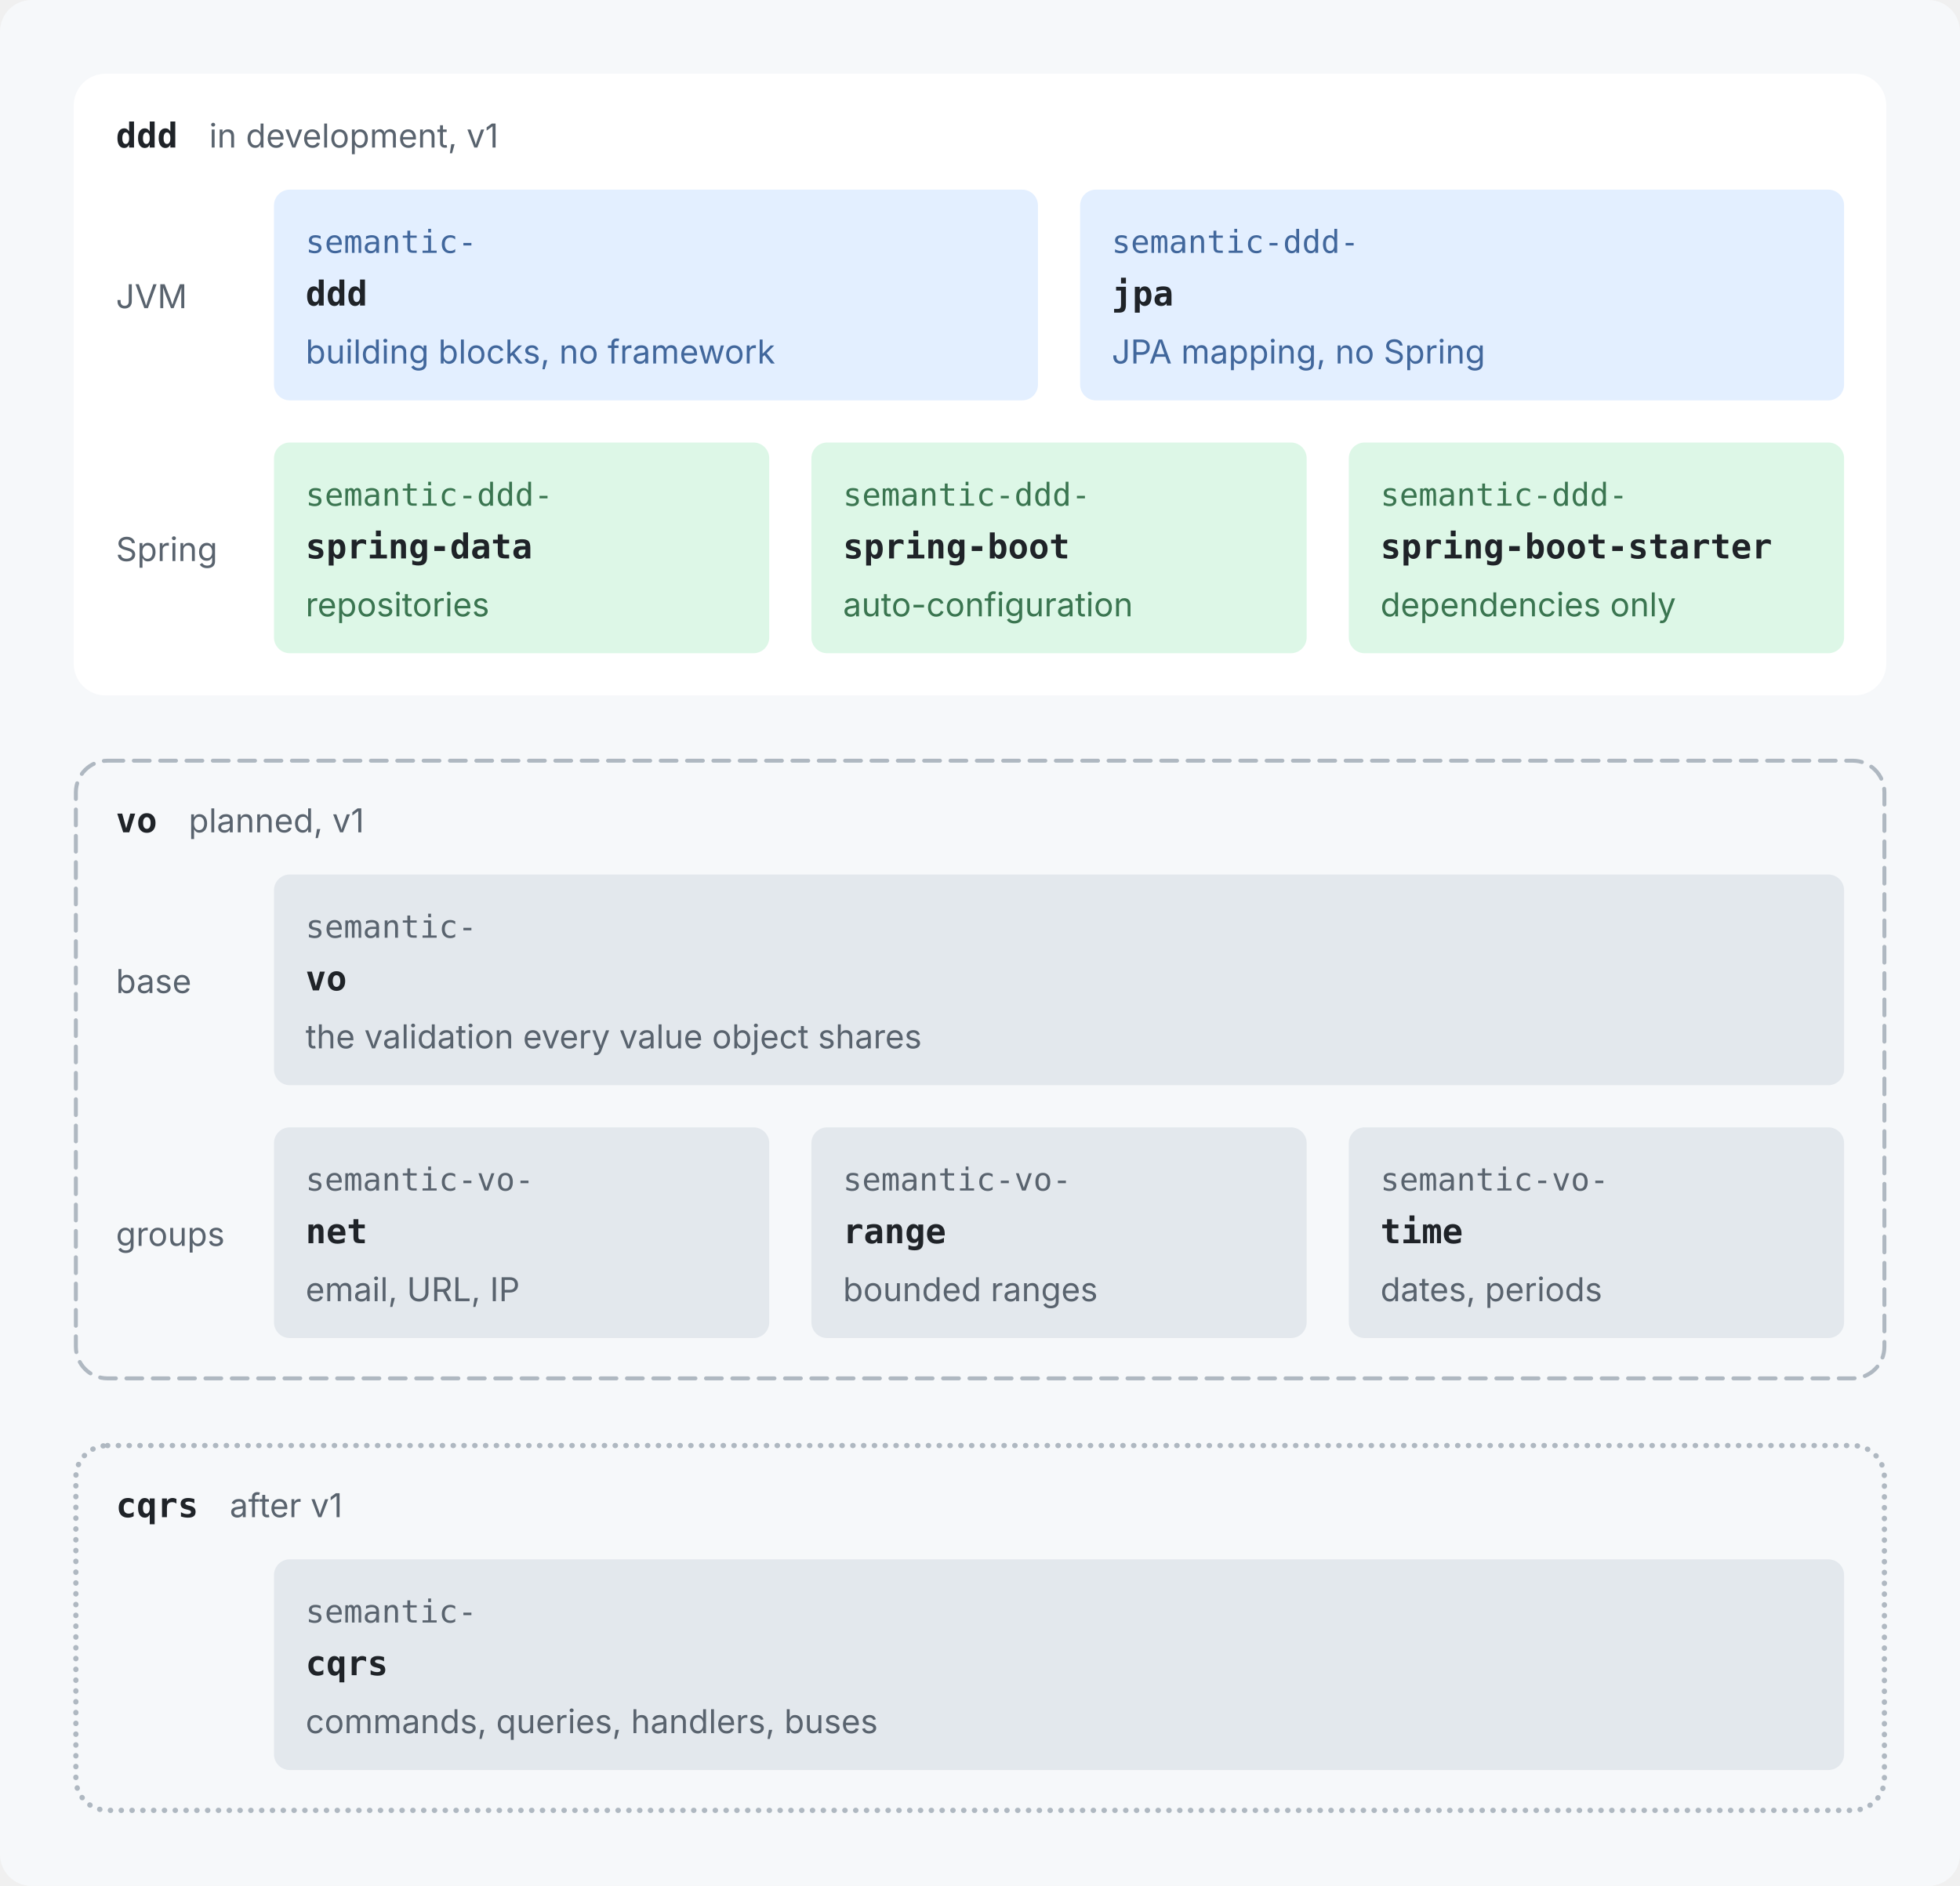
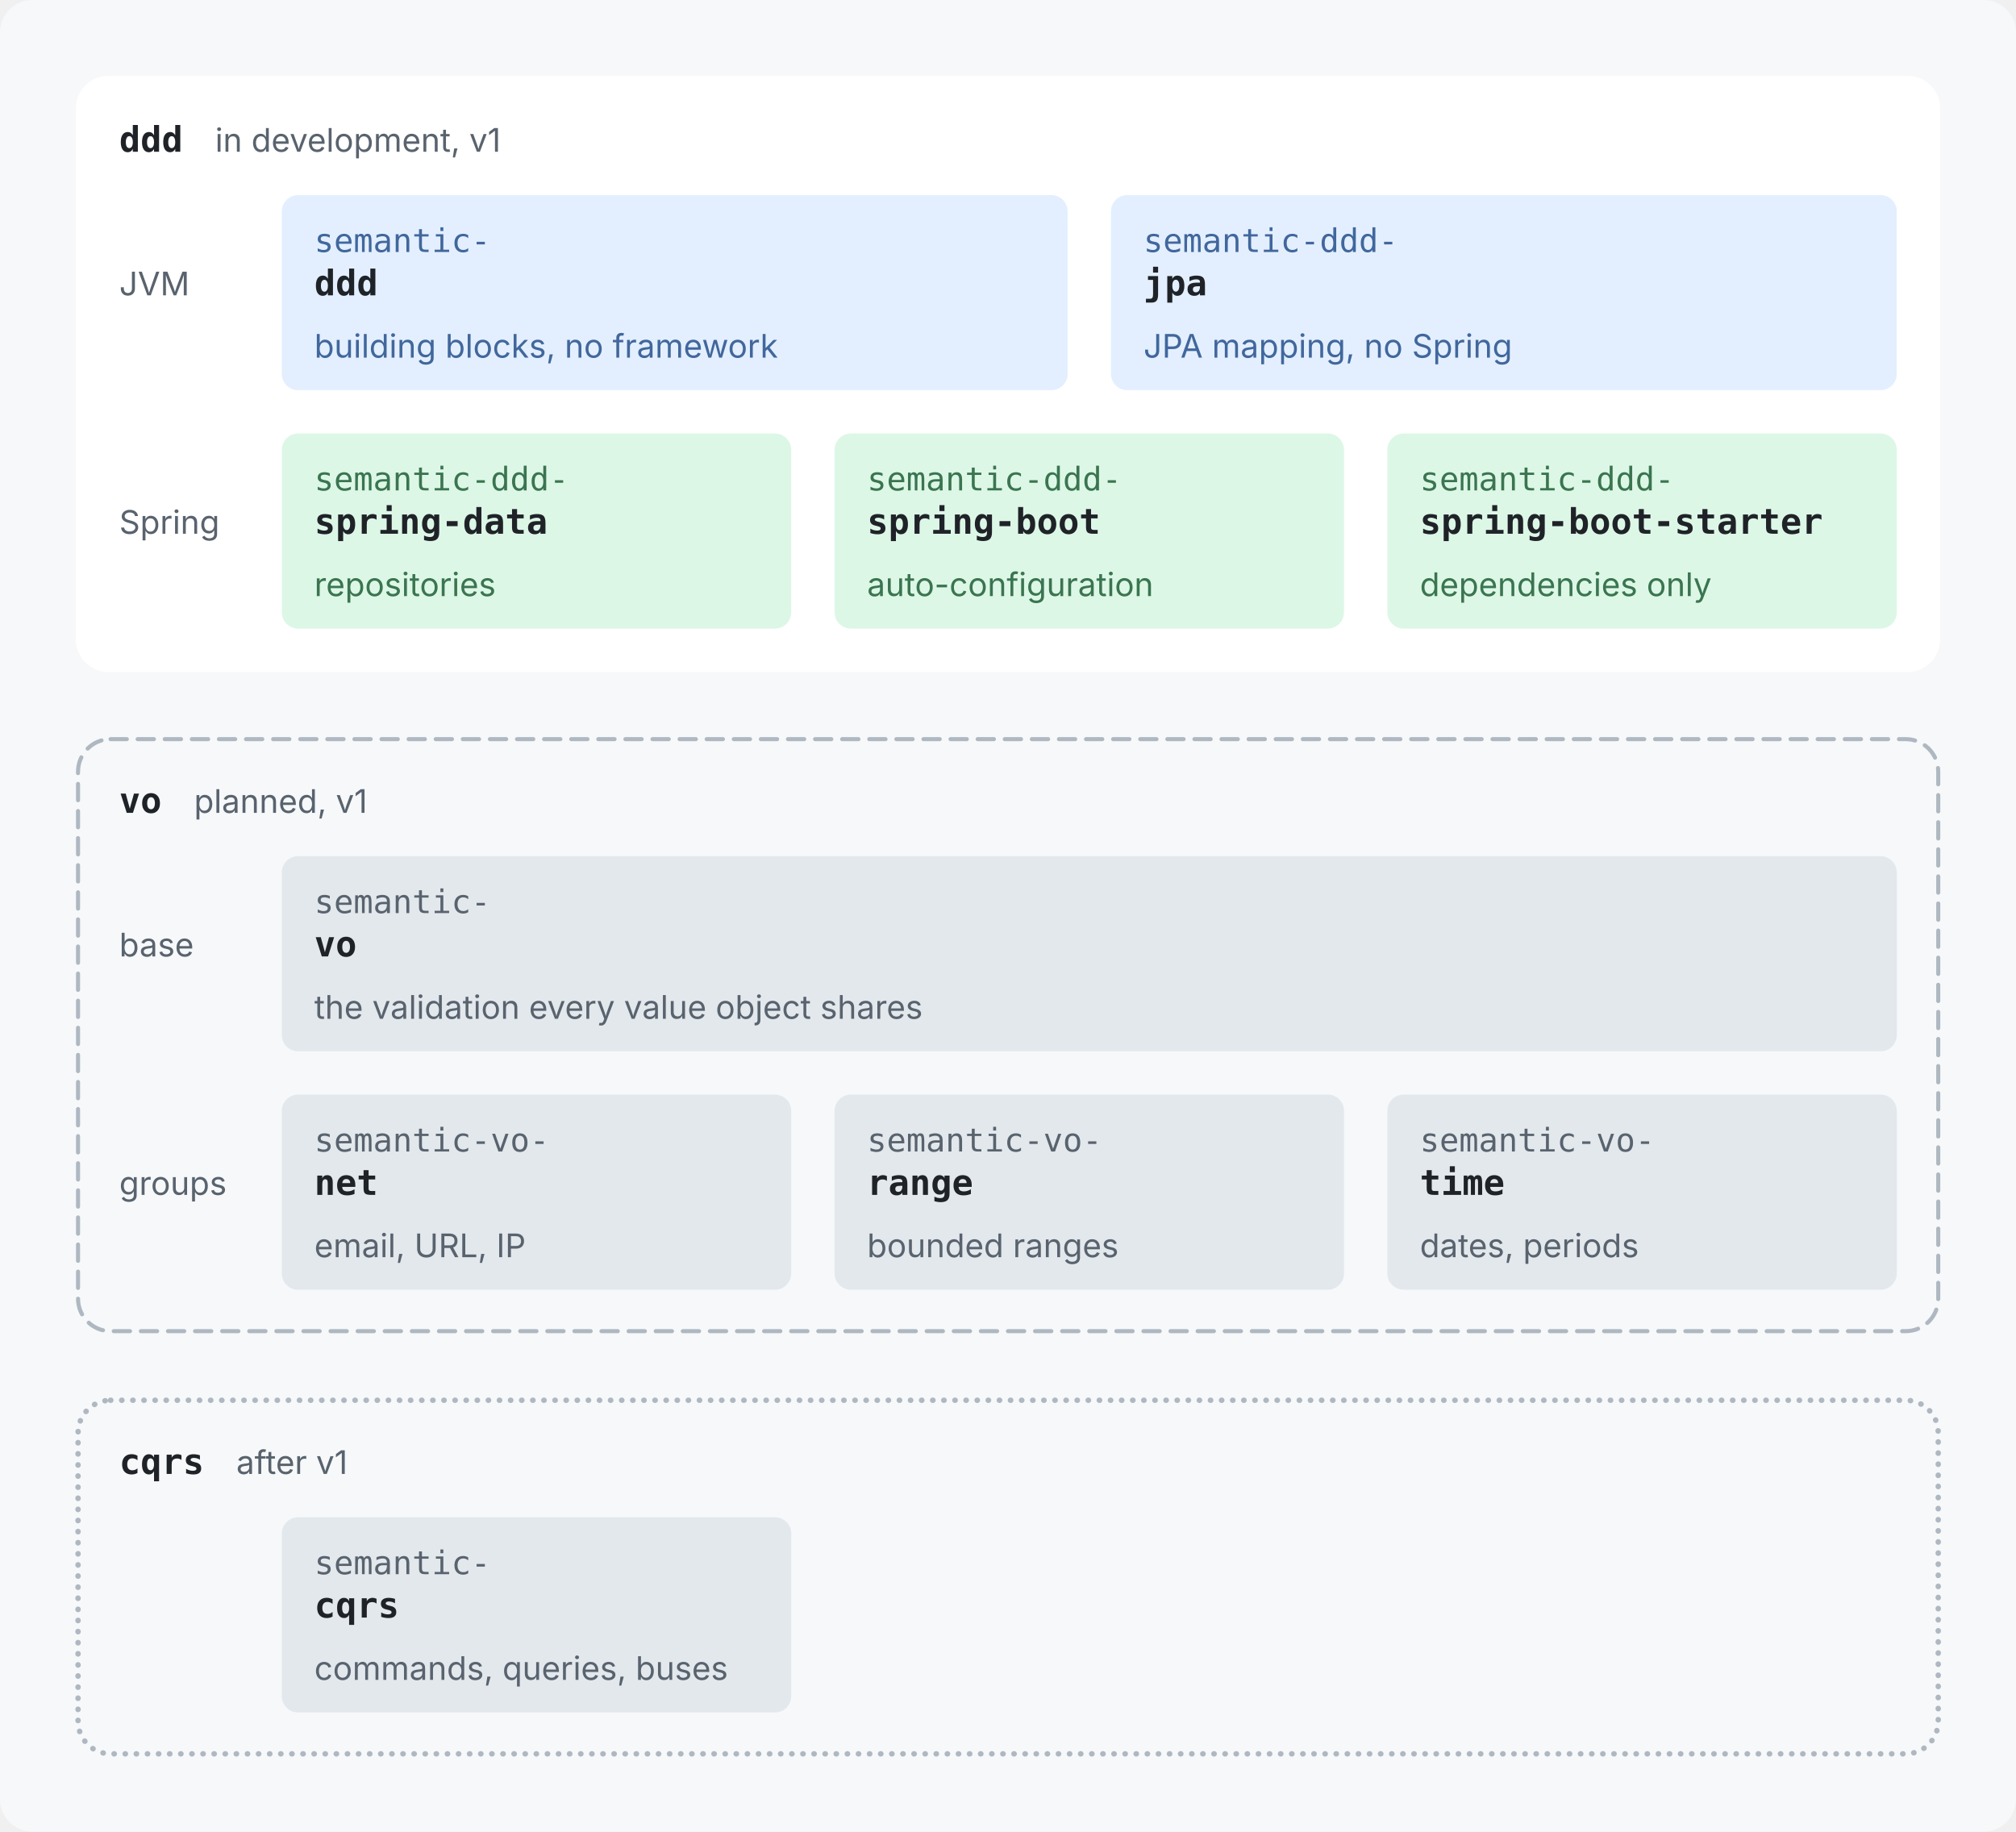
- <svg xmlns="http://www.w3.org/2000/svg" viewBox="0 0 744 716" width="744" height="716" role="img">
-   <rect width="744" height="716" rx="12" fill="#F6F8FA" />
+ <svg xmlns="http://www.w3.org/2000/svg" viewBox="0 0 744 676" width="744" height="676" role="img">
+   <rect width="744" height="676" rx="12" fill="#F6F8FA" />
  <g transform="translate(12,12)">
-     <rect x="16.0" y="16.0" width="688.0" height="236.0" rx="12" fill="#FFFFFF" />
+     <rect x="16.0" y="16.0" width="688.0" height="220.0" rx="12" fill="#FFFFFF" />
    <text x="32.0" y="44.0" font-family="ui-monospace, SFMono-Regular, 'SF Mono', Menlo, Consolas, monospace" font-size="13" font-weight="600" fill="#1F2328" text-anchor="start">ddd</text>
-     <text x="67.4" y="44.0" font-family="-apple-system, BlinkMacSystemFont, 'Segoe UI', Inter, Helvetica, Arial, sans-serif" font-size="12.5" font-weight="400" fill="#59636E" text-anchor="start">in development, v1</text>
-     <text x="32.0" y="105.0" font-family="-apple-system, BlinkMacSystemFont, 'Segoe UI', Inter, Helvetica, Arial, sans-serif" font-size="12.5" font-weight="400" fill="#59636E" text-anchor="start">JVM</text>
-     <rect x="92.0" y="60.0" width="290.0" height="80.0" rx="6" fill="#E3EFFF" />
-     <text x="104.0" y="84.0" font-family="ui-monospace, SFMono-Regular, 'SF Mono', Menlo, Consolas, monospace" font-size="12" font-weight="400" fill="#41679C" text-anchor="start">semantic-</text>
-     <text x="104.0" y="104.0" font-family="ui-monospace, SFMono-Regular, 'SF Mono', Menlo, Consolas, monospace" font-size="13" font-weight="600" fill="#1F2328" text-anchor="start">ddd</text>
-     <text x="104.0" y="126.0" font-family="-apple-system, BlinkMacSystemFont, 'Segoe UI', Inter, Helvetica, Arial, sans-serif" font-size="12.5" font-weight="400" fill="#41679C" text-anchor="start">building blocks, no framework</text>
-     <rect x="398.0" y="60.0" width="290.0" height="80.0" rx="6" fill="#E3EFFF" />
-     <text x="410.0" y="84.0" font-family="ui-monospace, SFMono-Regular, 'SF Mono', Menlo, Consolas, monospace" font-size="12" font-weight="400" fill="#41679C" text-anchor="start">semantic-ddd-</text>
-     <text x="410.0" y="104.0" font-family="ui-monospace, SFMono-Regular, 'SF Mono', Menlo, Consolas, monospace" font-size="13" font-weight="600" fill="#1F2328" text-anchor="start">jpa</text>
-     <text x="410.0" y="126.0" font-family="-apple-system, BlinkMacSystemFont, 'Segoe UI', Inter, Helvetica, Arial, sans-serif" font-size="12.5" font-weight="400" fill="#41679C" text-anchor="start">JPA mapping, no Spring</text>
-     <text x="32.0" y="201.0" font-family="-apple-system, BlinkMacSystemFont, 'Segoe UI', Inter, Helvetica, Arial, sans-serif" font-size="12.5" font-weight="400" fill="#59636E" text-anchor="start">Spring</text>
-     <rect x="92.0" y="156.0" width="188.0" height="80.0" rx="6" fill="#DDF7E7" />
-     <text x="104.0" y="180.0" font-family="ui-monospace, SFMono-Regular, 'SF Mono', Menlo, Consolas, monospace" font-size="12" font-weight="400" fill="#3A7550" text-anchor="start">semantic-ddd-</text>
-     <text x="104.0" y="200.0" font-family="ui-monospace, SFMono-Regular, 'SF Mono', Menlo, Consolas, monospace" font-size="13" font-weight="600" fill="#1F2328" text-anchor="start">spring-data</text>
-     <text x="104.0" y="222.0" font-family="-apple-system, BlinkMacSystemFont, 'Segoe UI', Inter, Helvetica, Arial, sans-serif" font-size="12.5" font-weight="400" fill="#3A7550" text-anchor="start">repositories</text>
-     <rect x="296.0" y="156.0" width="188.0" height="80.0" rx="6" fill="#DDF7E7" />
-     <text x="308.0" y="180.0" font-family="ui-monospace, SFMono-Regular, 'SF Mono', Menlo, Consolas, monospace" font-size="12" font-weight="400" fill="#3A7550" text-anchor="start">semantic-ddd-</text>
-     <text x="308.0" y="200.0" font-family="ui-monospace, SFMono-Regular, 'SF Mono', Menlo, Consolas, monospace" font-size="13" font-weight="600" fill="#1F2328" text-anchor="start">spring-boot</text>
-     <text x="308.0" y="222.0" font-family="-apple-system, BlinkMacSystemFont, 'Segoe UI', Inter, Helvetica, Arial, sans-serif" font-size="12.5" font-weight="400" fill="#3A7550" text-anchor="start">auto-configuration</text>
-     <rect x="500.0" y="156.0" width="188.0" height="80.0" rx="6" fill="#DDF7E7" />
-     <text x="512.0" y="180.0" font-family="ui-monospace, SFMono-Regular, 'SF Mono', Menlo, Consolas, monospace" font-size="12" font-weight="400" fill="#3A7550" text-anchor="start">semantic-ddd-</text>
-     <text x="512.0" y="200.0" font-family="ui-monospace, SFMono-Regular, 'SF Mono', Menlo, Consolas, monospace" font-size="13" font-weight="600" fill="#1F2328" text-anchor="start">spring-boot-starter</text>
-     <text x="512.0" y="222.0" font-family="-apple-system, BlinkMacSystemFont, 'Segoe UI', Inter, Helvetica, Arial, sans-serif" font-size="12.5" font-weight="400" fill="#3A7550" text-anchor="start">dependencies only</text>
-     <rect x="16.8" y="276.8" width="686.5" height="234.5" rx="12" fill="none" stroke="#AFB8C1" stroke-width="1.5" stroke-dasharray="6 4" stroke-linecap="round" />
-     <text x="32.0" y="304.0" font-family="ui-monospace, SFMono-Regular, 'SF Mono', Menlo, Consolas, monospace" font-size="13" font-weight="600" fill="#1F2328" text-anchor="start">vo</text>
-     <text x="59.6" y="304.0" font-family="-apple-system, BlinkMacSystemFont, 'Segoe UI', Inter, Helvetica, Arial, sans-serif" font-size="12.5" font-weight="400" fill="#59636E" text-anchor="start">planned, v1</text>
-     <text x="32.0" y="365.0" font-family="-apple-system, BlinkMacSystemFont, 'Segoe UI', Inter, Helvetica, Arial, sans-serif" font-size="12.5" font-weight="400" fill="#59636E" text-anchor="start">base</text>
-     <rect x="92.0" y="320.0" width="596.0" height="80.0" rx="6" fill="#E3E8ED" />
-     <text x="104.0" y="344.0" font-family="ui-monospace, SFMono-Regular, 'SF Mono', Menlo, Consolas, monospace" font-size="12" font-weight="400" fill="#59636E" text-anchor="start">semantic-</text>
-     <text x="104.0" y="364.0" font-family="ui-monospace, SFMono-Regular, 'SF Mono', Menlo, Consolas, monospace" font-size="13" font-weight="600" fill="#1F2328" text-anchor="start">vo</text>
-     <text x="104.0" y="386.0" font-family="-apple-system, BlinkMacSystemFont, 'Segoe UI', Inter, Helvetica, Arial, sans-serif" font-size="12.5" font-weight="400" fill="#59636E" text-anchor="start">the validation every value object shares</text>
-     <text x="32.0" y="461.0" font-family="-apple-system, BlinkMacSystemFont, 'Segoe UI', Inter, Helvetica, Arial, sans-serif" font-size="12.5" font-weight="400" fill="#59636E" text-anchor="start">groups</text>
-     <rect x="92.0" y="416.0" width="188.0" height="80.0" rx="6" fill="#E3E8ED" />
-     <text x="104.0" y="440.0" font-family="ui-monospace, SFMono-Regular, 'SF Mono', Menlo, Consolas, monospace" font-size="12" font-weight="400" fill="#59636E" text-anchor="start">semantic-vo-</text>
-     <text x="104.0" y="460.0" font-family="ui-monospace, SFMono-Regular, 'SF Mono', Menlo, Consolas, monospace" font-size="13" font-weight="600" fill="#1F2328" text-anchor="start">net</text>
-     <text x="104.0" y="482.0" font-family="-apple-system, BlinkMacSystemFont, 'Segoe UI', Inter, Helvetica, Arial, sans-serif" font-size="12.5" font-weight="400" fill="#59636E" text-anchor="start">email, URL, IP</text>
-     <rect x="296.0" y="416.0" width="188.0" height="80.0" rx="6" fill="#E3E8ED" />
-     <text x="308.0" y="440.0" font-family="ui-monospace, SFMono-Regular, 'SF Mono', Menlo, Consolas, monospace" font-size="12" font-weight="400" fill="#59636E" text-anchor="start">semantic-vo-</text>
-     <text x="308.0" y="460.0" font-family="ui-monospace, SFMono-Regular, 'SF Mono', Menlo, Consolas, monospace" font-size="13" font-weight="600" fill="#1F2328" text-anchor="start">range</text>
-     <text x="308.0" y="482.0" font-family="-apple-system, BlinkMacSystemFont, 'Segoe UI', Inter, Helvetica, Arial, sans-serif" font-size="12.5" font-weight="400" fill="#59636E" text-anchor="start">bounded ranges</text>
-     <rect x="500.0" y="416.0" width="188.0" height="80.0" rx="6" fill="#E3E8ED" />
-     <text x="512.0" y="440.0" font-family="ui-monospace, SFMono-Regular, 'SF Mono', Menlo, Consolas, monospace" font-size="12" font-weight="400" fill="#59636E" text-anchor="start">semantic-vo-</text>
-     <text x="512.0" y="460.0" font-family="ui-monospace, SFMono-Regular, 'SF Mono', Menlo, Consolas, monospace" font-size="13" font-weight="600" fill="#1F2328" text-anchor="start">time</text>
-     <text x="512.0" y="482.0" font-family="-apple-system, BlinkMacSystemFont, 'Segoe UI', Inter, Helvetica, Arial, sans-serif" font-size="12.5" font-weight="400" fill="#59636E" text-anchor="start">dates, periods</text>
-     <rect x="16.8" y="536.8" width="686.5" height="138.5" rx="12" fill="none" stroke="#AFB8C1" stroke-width="2" stroke-dasharray="0.1 4" stroke-linecap="round" />
-     <text x="32.0" y="564.0" font-family="ui-monospace, SFMono-Regular, 'SF Mono', Menlo, Consolas, monospace" font-size="13" font-weight="600" fill="#1F2328" text-anchor="start">cqrs</text>
-     <text x="75.2" y="564.0" font-family="-apple-system, BlinkMacSystemFont, 'Segoe UI', Inter, Helvetica, Arial, sans-serif" font-size="12.5" font-weight="400" fill="#59636E" text-anchor="start">after v1</text>
-     <rect x="92.0" y="580.0" width="596.0" height="80.0" rx="6" fill="#E3E8ED" />
-     <text x="104.0" y="604.0" font-family="ui-monospace, SFMono-Regular, 'SF Mono', Menlo, Consolas, monospace" font-size="12" font-weight="400" fill="#59636E" text-anchor="start">semantic-</text>
-     <text x="104.0" y="624.0" font-family="ui-monospace, SFMono-Regular, 'SF Mono', Menlo, Consolas, monospace" font-size="13" font-weight="600" fill="#1F2328" text-anchor="start">cqrs</text>
-     <text x="104.0" y="646.0" font-family="-apple-system, BlinkMacSystemFont, 'Segoe UI', Inter, Helvetica, Arial, sans-serif" font-size="12.5" font-weight="400" fill="#59636E" text-anchor="start">commands, queries, handlers, buses</text>
+     <text x="67.4" y="44.0" font-family="-apple-system, BlinkMacSystemFont, 'Segoe UI', Inter, Helvetica, Arial, sans-serif" font-size="12" font-weight="400" fill="#59636E" text-anchor="start">in development, v1</text>
+     <text x="32.0" y="97.0" font-family="-apple-system, BlinkMacSystemFont, 'Segoe UI', Inter, Helvetica, Arial, sans-serif" font-size="12" font-weight="400" fill="#59636E" text-anchor="start">JVM</text>
+     <rect x="92.0" y="60.0" width="290.0" height="72.0" rx="6" fill="#E3EFFF" />
+     <text x="104.0" y="81.0" font-family="ui-monospace, SFMono-Regular, 'SF Mono', Menlo, Consolas, monospace" font-size="12" font-weight="400" fill="#41679C" text-anchor="start">semantic-</text>
+     <text x="104.0" y="97.0" font-family="ui-monospace, SFMono-Regular, 'SF Mono', Menlo, Consolas, monospace" font-size="13" font-weight="600" fill="#1F2328" text-anchor="start">ddd</text>
+     <text x="104.0" y="120.0" font-family="-apple-system, BlinkMacSystemFont, 'Segoe UI', Inter, Helvetica, Arial, sans-serif" font-size="12" font-weight="400" fill="#41679C" text-anchor="start">building blocks, no framework</text>
+     <rect x="398.0" y="60.0" width="290.0" height="72.0" rx="6" fill="#E3EFFF" />
+     <text x="410.0" y="81.0" font-family="ui-monospace, SFMono-Regular, 'SF Mono', Menlo, Consolas, monospace" font-size="12" font-weight="400" fill="#41679C" text-anchor="start">semantic-ddd-</text>
+     <text x="410.0" y="97.0" font-family="ui-monospace, SFMono-Regular, 'SF Mono', Menlo, Consolas, monospace" font-size="13" font-weight="600" fill="#1F2328" text-anchor="start">jpa</text>
+     <text x="410.0" y="120.0" font-family="-apple-system, BlinkMacSystemFont, 'Segoe UI', Inter, Helvetica, Arial, sans-serif" font-size="12" font-weight="400" fill="#41679C" text-anchor="start">JPA mapping, no Spring</text>
+     <text x="32.0" y="185.0" font-family="-apple-system, BlinkMacSystemFont, 'Segoe UI', Inter, Helvetica, Arial, sans-serif" font-size="12" font-weight="400" fill="#59636E" text-anchor="start">Spring</text>
+     <rect x="92.0" y="148.0" width="188.0" height="72.0" rx="6" fill="#DDF7E7" />
+     <text x="104.0" y="169.0" font-family="ui-monospace, SFMono-Regular, 'SF Mono', Menlo, Consolas, monospace" font-size="12" font-weight="400" fill="#3A7550" text-anchor="start">semantic-ddd-</text>
+     <text x="104.0" y="185.0" font-family="ui-monospace, SFMono-Regular, 'SF Mono', Menlo, Consolas, monospace" font-size="13" font-weight="600" fill="#1F2328" text-anchor="start">spring-data</text>
+     <text x="104.0" y="208.0" font-family="-apple-system, BlinkMacSystemFont, 'Segoe UI', Inter, Helvetica, Arial, sans-serif" font-size="12" font-weight="400" fill="#3A7550" text-anchor="start">repositories</text>
+     <rect x="296.0" y="148.0" width="188.0" height="72.0" rx="6" fill="#DDF7E7" />
+     <text x="308.0" y="169.0" font-family="ui-monospace, SFMono-Regular, 'SF Mono', Menlo, Consolas, monospace" font-size="12" font-weight="400" fill="#3A7550" text-anchor="start">semantic-ddd-</text>
+     <text x="308.0" y="185.0" font-family="ui-monospace, SFMono-Regular, 'SF Mono', Menlo, Consolas, monospace" font-size="13" font-weight="600" fill="#1F2328" text-anchor="start">spring-boot</text>
+     <text x="308.0" y="208.0" font-family="-apple-system, BlinkMacSystemFont, 'Segoe UI', Inter, Helvetica, Arial, sans-serif" font-size="12" font-weight="400" fill="#3A7550" text-anchor="start">auto-configuration</text>
+     <rect x="500.0" y="148.0" width="188.0" height="72.0" rx="6" fill="#DDF7E7" />
+     <text x="512.0" y="169.0" font-family="ui-monospace, SFMono-Regular, 'SF Mono', Menlo, Consolas, monospace" font-size="12" font-weight="400" fill="#3A7550" text-anchor="start">semantic-ddd-</text>
+     <text x="512.0" y="185.0" font-family="ui-monospace, SFMono-Regular, 'SF Mono', Menlo, Consolas, monospace" font-size="13" font-weight="600" fill="#1F2328" text-anchor="start">spring-boot-starter</text>
+     <text x="512.0" y="208.0" font-family="-apple-system, BlinkMacSystemFont, 'Segoe UI', Inter, Helvetica, Arial, sans-serif" font-size="12" font-weight="400" fill="#3A7550" text-anchor="start">dependencies only</text>
+     <rect x="16.8" y="260.8" width="686.5" height="218.5" rx="12" fill="none" stroke="#AFB8C1" stroke-width="1.5" stroke-dasharray="6 4" stroke-linecap="round" />
+     <text x="32.0" y="288.0" font-family="ui-monospace, SFMono-Regular, 'SF Mono', Menlo, Consolas, monospace" font-size="13" font-weight="600" fill="#1F2328" text-anchor="start">vo</text>
+     <text x="59.6" y="288.0" font-family="-apple-system, BlinkMacSystemFont, 'Segoe UI', Inter, Helvetica, Arial, sans-serif" font-size="12" font-weight="400" fill="#59636E" text-anchor="start">planned, v1</text>
+     <text x="32.0" y="341.0" font-family="-apple-system, BlinkMacSystemFont, 'Segoe UI', Inter, Helvetica, Arial, sans-serif" font-size="12" font-weight="400" fill="#59636E" text-anchor="start">base</text>
+     <rect x="92.0" y="304.0" width="596.0" height="72.0" rx="6" fill="#E3E8ED" />
+     <text x="104.0" y="325.0" font-family="ui-monospace, SFMono-Regular, 'SF Mono', Menlo, Consolas, monospace" font-size="12" font-weight="400" fill="#59636E" text-anchor="start">semantic-</text>
+     <text x="104.0" y="341.0" font-family="ui-monospace, SFMono-Regular, 'SF Mono', Menlo, Consolas, monospace" font-size="13" font-weight="600" fill="#1F2328" text-anchor="start">vo</text>
+     <text x="104.0" y="364.0" font-family="-apple-system, BlinkMacSystemFont, 'Segoe UI', Inter, Helvetica, Arial, sans-serif" font-size="12" font-weight="400" fill="#59636E" text-anchor="start">the validation every value object shares</text>
+     <text x="32.0" y="429.0" font-family="-apple-system, BlinkMacSystemFont, 'Segoe UI', Inter, Helvetica, Arial, sans-serif" font-size="12" font-weight="400" fill="#59636E" text-anchor="start">groups</text>
+     <rect x="92.0" y="392.0" width="188.0" height="72.0" rx="6" fill="#E3E8ED" />
+     <text x="104.0" y="413.0" font-family="ui-monospace, SFMono-Regular, 'SF Mono', Menlo, Consolas, monospace" font-size="12" font-weight="400" fill="#59636E" text-anchor="start">semantic-vo-</text>
+     <text x="104.0" y="429.0" font-family="ui-monospace, SFMono-Regular, 'SF Mono', Menlo, Consolas, monospace" font-size="13" font-weight="600" fill="#1F2328" text-anchor="start">net</text>
+     <text x="104.0" y="452.0" font-family="-apple-system, BlinkMacSystemFont, 'Segoe UI', Inter, Helvetica, Arial, sans-serif" font-size="12" font-weight="400" fill="#59636E" text-anchor="start">email, URL, IP</text>
+     <rect x="296.0" y="392.0" width="188.0" height="72.0" rx="6" fill="#E3E8ED" />
+     <text x="308.0" y="413.0" font-family="ui-monospace, SFMono-Regular, 'SF Mono', Menlo, Consolas, monospace" font-size="12" font-weight="400" fill="#59636E" text-anchor="start">semantic-vo-</text>
+     <text x="308.0" y="429.0" font-family="ui-monospace, SFMono-Regular, 'SF Mono', Menlo, Consolas, monospace" font-size="13" font-weight="600" fill="#1F2328" text-anchor="start">range</text>
+     <text x="308.0" y="452.0" font-family="-apple-system, BlinkMacSystemFont, 'Segoe UI', Inter, Helvetica, Arial, sans-serif" font-size="12" font-weight="400" fill="#59636E" text-anchor="start">bounded ranges</text>
+     <rect x="500.0" y="392.0" width="188.0" height="72.0" rx="6" fill="#E3E8ED" />
+     <text x="512.0" y="413.0" font-family="ui-monospace, SFMono-Regular, 'SF Mono', Menlo, Consolas, monospace" font-size="12" font-weight="400" fill="#59636E" text-anchor="start">semantic-vo-</text>
+     <text x="512.0" y="429.0" font-family="ui-monospace, SFMono-Regular, 'SF Mono', Menlo, Consolas, monospace" font-size="13" font-weight="600" fill="#1F2328" text-anchor="start">time</text>
+     <text x="512.0" y="452.0" font-family="-apple-system, BlinkMacSystemFont, 'Segoe UI', Inter, Helvetica, Arial, sans-serif" font-size="12" font-weight="400" fill="#59636E" text-anchor="start">dates, periods</text>
+     <rect x="16.8" y="504.8" width="686.5" height="130.5" rx="12" fill="none" stroke="#AFB8C1" stroke-width="2" stroke-dasharray="0.1 4" stroke-linecap="round" />
+     <text x="32.0" y="532.0" font-family="ui-monospace, SFMono-Regular, 'SF Mono', Menlo, Consolas, monospace" font-size="13" font-weight="600" fill="#1F2328" text-anchor="start">cqrs</text>
+     <text x="75.2" y="532.0" font-family="-apple-system, BlinkMacSystemFont, 'Segoe UI', Inter, Helvetica, Arial, sans-serif" font-size="12" font-weight="400" fill="#59636E" text-anchor="start">after v1</text>
+     <rect x="92.0" y="548.0" width="188.0" height="72.0" rx="6" fill="#E3E8ED" />
+     <text x="104.0" y="569.0" font-family="ui-monospace, SFMono-Regular, 'SF Mono', Menlo, Consolas, monospace" font-size="12" font-weight="400" fill="#59636E" text-anchor="start">semantic-</text>
+     <text x="104.0" y="585.0" font-family="ui-monospace, SFMono-Regular, 'SF Mono', Menlo, Consolas, monospace" font-size="13" font-weight="600" fill="#1F2328" text-anchor="start">cqrs</text>
+     <text x="104.0" y="608.0" font-family="-apple-system, BlinkMacSystemFont, 'Segoe UI', Inter, Helvetica, Arial, sans-serif" font-size="12" font-weight="400" fill="#59636E" text-anchor="start">commands, queries, buses</text>
  </g>
</svg>
